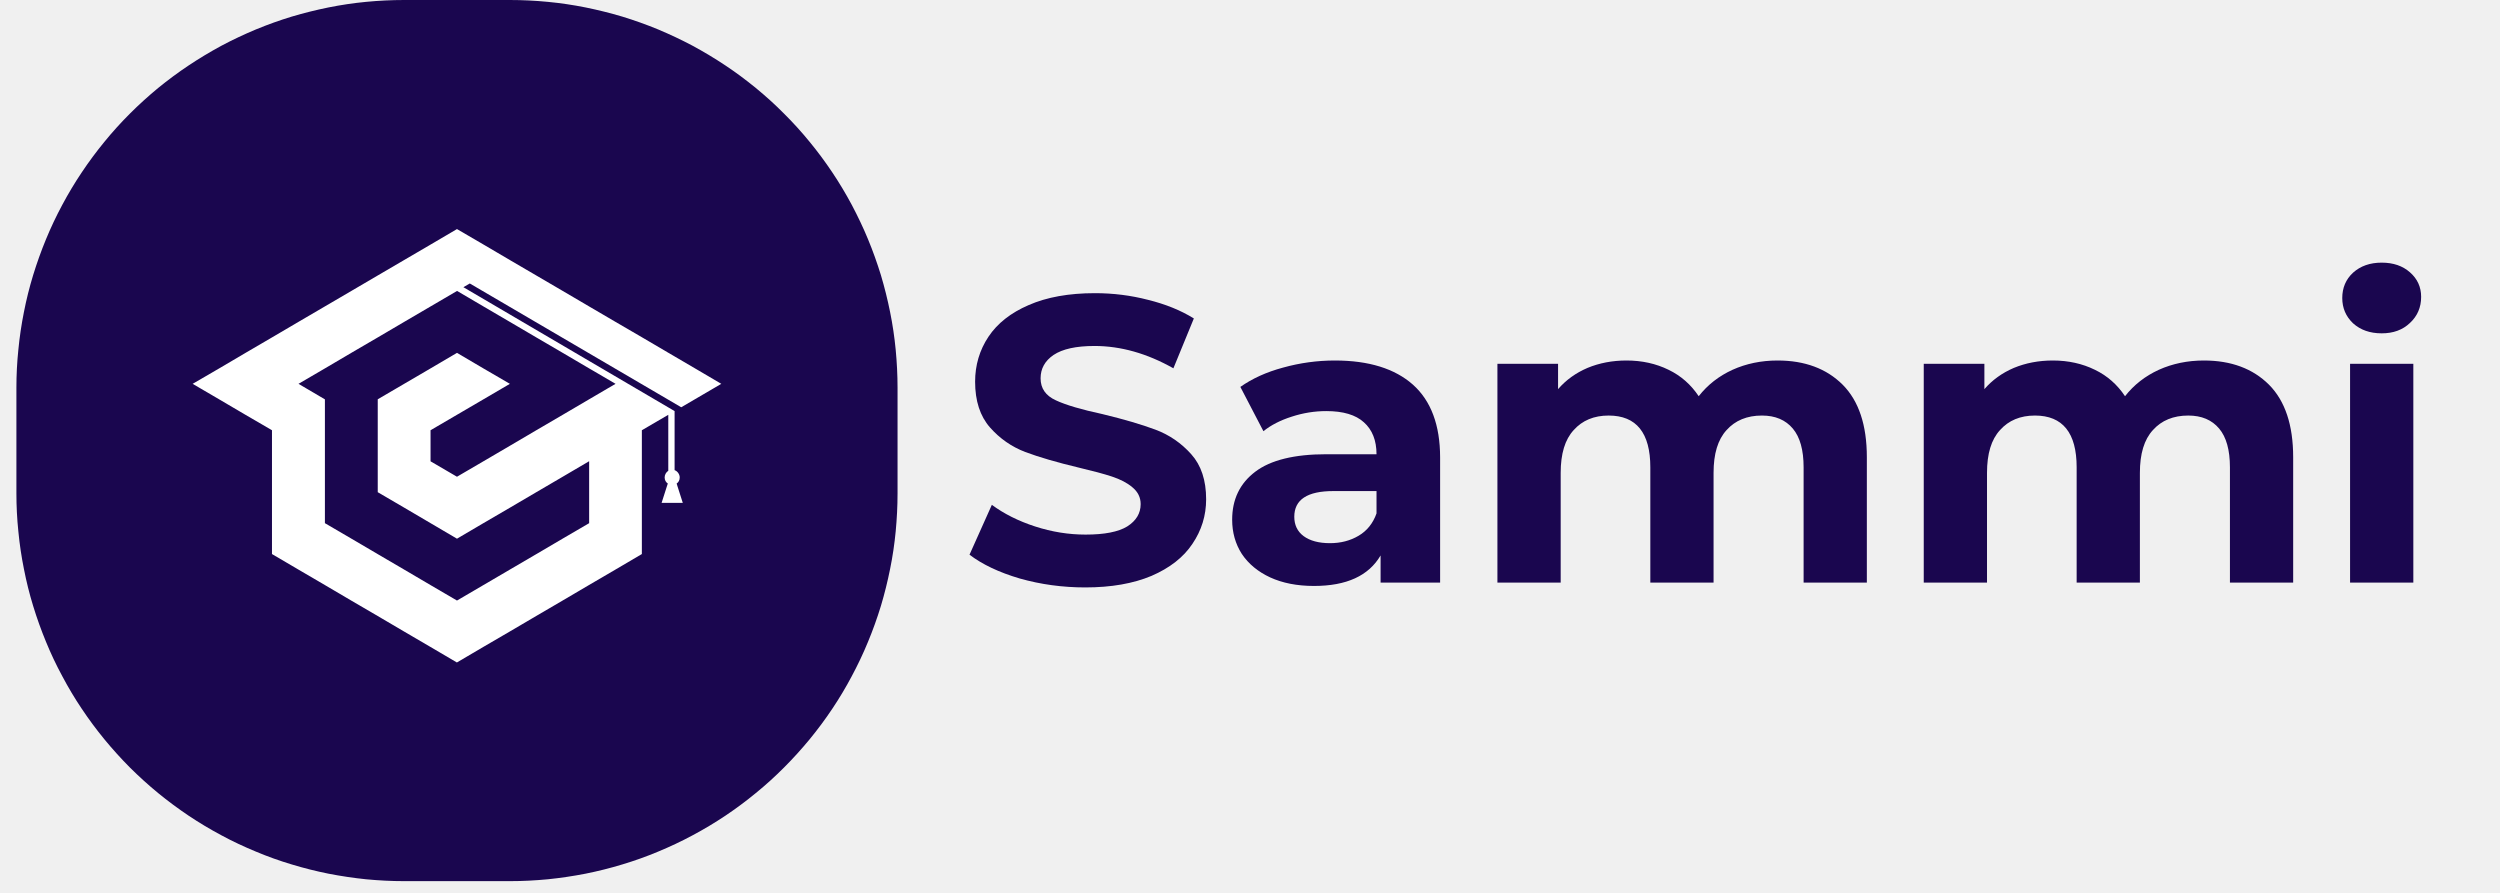
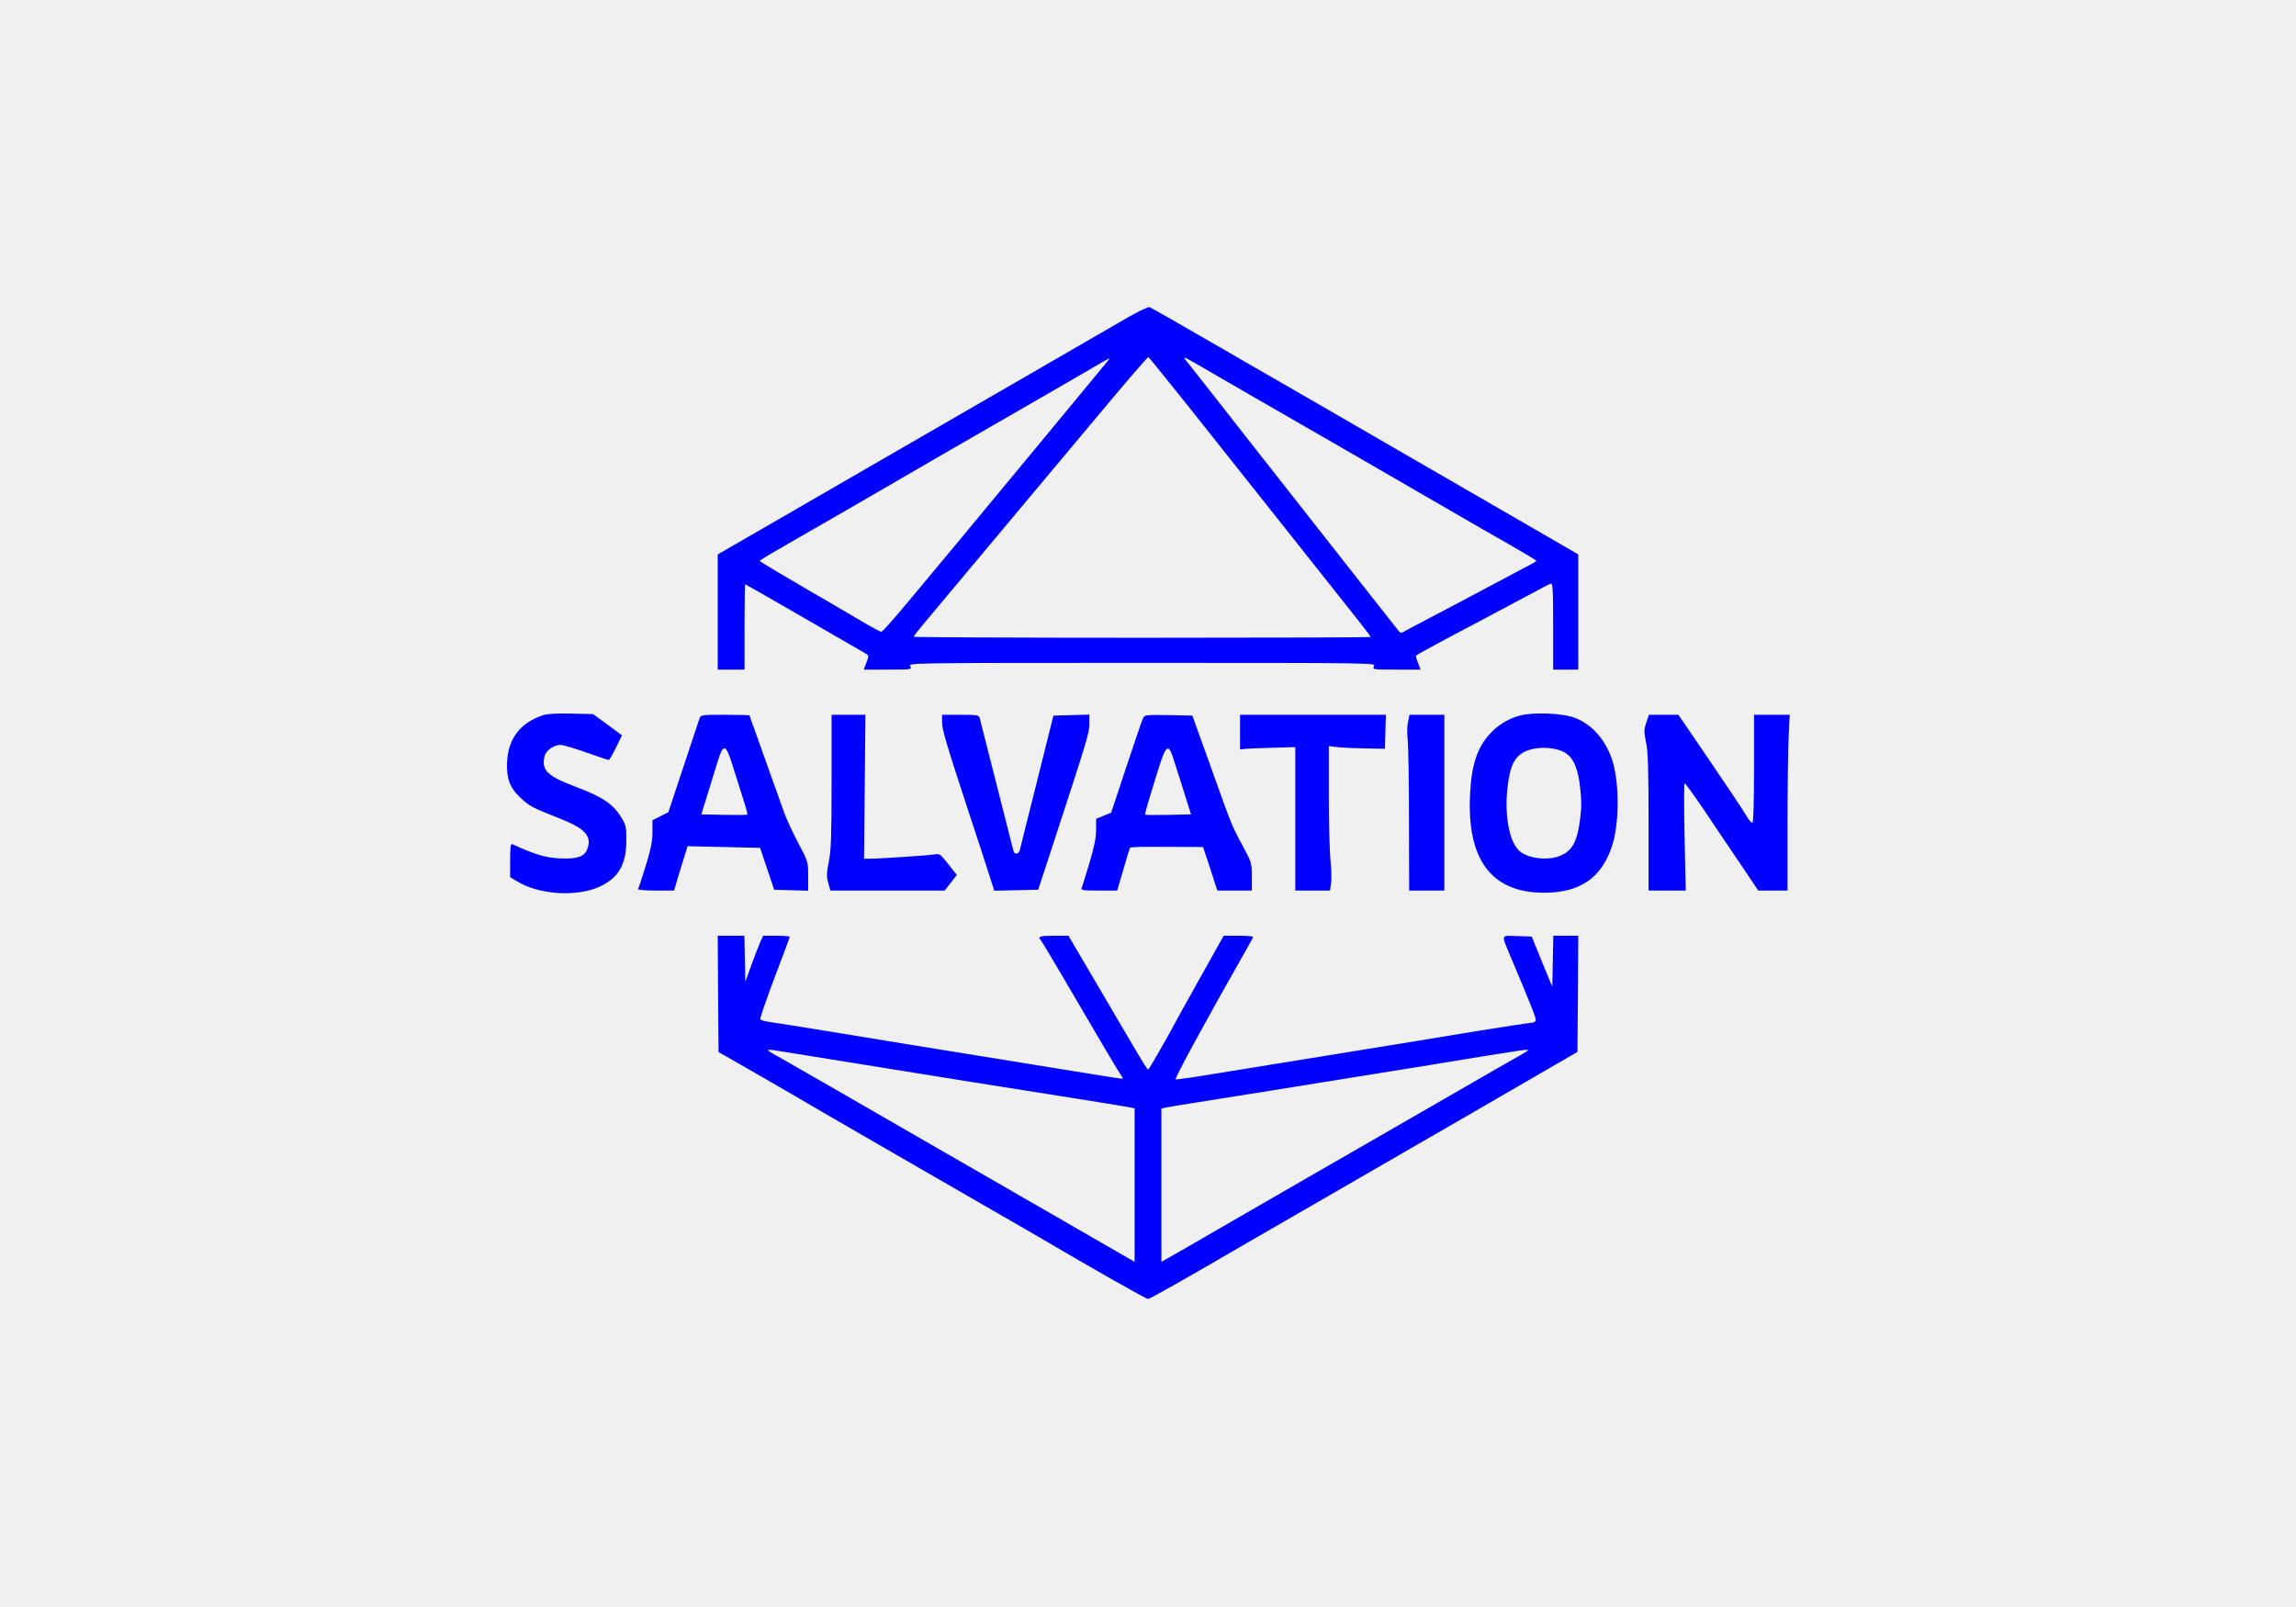
- <svg xmlns="http://www.w3.org/2000/svg" width="140" zoomAndPan="magnify" viewBox="0 0 104.88 37.5" height="50" preserveAspectRatio="xMidYMid meet" version="1.0">
-   <defs>
-     <g />
-     <clipPath id="b550b86747">
-       <path d="M 0.629 0 L 37.637 0 L 37.637 37.008 L 0.629 37.008 Z M 0.629 0 " clip-rule="nonzero" />
-     </clipPath>
-   </defs>
-   <g clip-path="url(#b550b86747)">
-     <path fill="#1a064f" d="M 16.914 0 L 21.355 0 C 21.887 0 22.418 0.027 22.949 0.078 C 23.48 0.129 24.008 0.207 24.531 0.312 C 25.055 0.418 25.57 0.547 26.082 0.699 C 26.59 0.855 27.094 1.035 27.586 1.238 C 28.078 1.445 28.559 1.672 29.031 1.922 C 29.5 2.176 29.957 2.449 30.402 2.746 C 30.844 3.039 31.273 3.359 31.684 3.695 C 32.098 4.035 32.492 4.391 32.867 4.77 C 33.246 5.145 33.602 5.539 33.941 5.953 C 34.281 6.367 34.598 6.793 34.895 7.238 C 35.191 7.68 35.465 8.137 35.715 8.605 C 35.965 9.078 36.195 9.559 36.398 10.051 C 36.602 10.543 36.781 11.047 36.938 11.555 C 37.09 12.066 37.219 12.582 37.324 13.105 C 37.43 13.629 37.508 14.156 37.559 14.688 C 37.609 15.219 37.637 15.75 37.637 16.281 L 37.637 20.723 C 37.637 21.258 37.609 21.789 37.559 22.32 C 37.508 22.852 37.43 23.379 37.324 23.898 C 37.219 24.422 37.09 24.941 36.938 25.449 C 36.781 25.961 36.602 26.461 36.398 26.953 C 36.195 27.449 35.965 27.93 35.715 28.398 C 35.465 28.871 35.191 29.328 34.895 29.77 C 34.598 30.215 34.281 30.641 33.941 31.055 C 33.602 31.465 33.246 31.859 32.867 32.238 C 32.492 32.613 32.098 32.973 31.684 33.309 C 31.273 33.648 30.844 33.965 30.402 34.262 C 29.957 34.559 29.5 34.832 29.031 35.082 C 28.559 35.336 28.078 35.562 27.586 35.766 C 27.094 35.973 26.59 36.152 26.082 36.305 C 25.57 36.461 25.055 36.59 24.531 36.695 C 24.008 36.797 23.48 36.875 22.949 36.93 C 22.418 36.98 21.887 37.008 21.355 37.008 L 16.914 37.008 C 16.379 37.008 15.848 36.98 15.316 36.93 C 14.785 36.875 14.262 36.797 13.738 36.695 C 13.215 36.59 12.699 36.461 12.188 36.305 C 11.676 36.152 11.176 35.973 10.684 35.766 C 10.191 35.562 9.707 35.336 9.238 35.082 C 8.77 34.832 8.312 34.559 7.867 34.262 C 7.426 33.965 6.996 33.648 6.582 33.309 C 6.172 32.973 5.777 32.613 5.398 32.238 C 5.023 31.859 4.664 31.465 4.328 31.055 C 3.988 30.641 3.672 30.215 3.375 29.77 C 3.078 29.328 2.805 28.871 2.555 28.398 C 2.301 27.93 2.074 27.449 1.871 26.953 C 1.668 26.461 1.488 25.961 1.332 25.449 C 1.176 24.941 1.047 24.422 0.945 23.898 C 0.84 23.379 0.762 22.852 0.711 22.32 C 0.656 21.789 0.629 21.258 0.629 20.723 L 0.629 16.281 C 0.629 15.75 0.656 15.219 0.711 14.688 C 0.762 14.156 0.84 13.629 0.945 13.105 C 1.047 12.582 1.176 12.066 1.332 11.555 C 1.488 11.047 1.668 10.543 1.871 10.051 C 2.074 9.559 2.301 9.078 2.555 8.605 C 2.805 8.137 3.078 7.68 3.375 7.238 C 3.672 6.793 3.988 6.367 4.328 5.953 C 4.664 5.539 5.023 5.145 5.398 4.77 C 5.777 4.391 6.172 4.035 6.582 3.695 C 6.996 3.359 7.426 3.039 7.867 2.746 C 8.312 2.449 8.77 2.176 9.238 1.922 C 9.707 1.672 10.191 1.445 10.684 1.238 C 11.176 1.035 11.676 0.855 12.188 0.699 C 12.699 0.547 13.215 0.418 13.738 0.312 C 14.262 0.207 14.785 0.129 15.316 0.078 C 15.848 0.027 16.379 0 16.914 0 Z M 16.914 0 " fill-opacity="1" fill-rule="nonzero" />
-   </g>
-   <path fill="#ffffff" d="M 10.25 17.422 L 11.363 18.07 L 11.363 23.27 L 12.473 23.922 L 13.582 24.57 L 14.691 25.223 L 15.801 25.871 L 16.91 26.523 L 18.02 27.172 L 19.129 27.824 L 20.238 27.172 L 21.352 26.523 L 22.461 25.871 L 23.57 25.223 L 24.68 24.57 L 25.789 23.922 L 26.898 23.27 L 26.898 18.07 L 28.008 17.422 L 28.008 19.773 C 27.918 19.832 27.855 19.938 27.855 20.051 C 27.855 20.164 27.906 20.254 27.988 20.309 L 27.949 20.426 L 27.727 21.121 L 28.617 21.121 L 28.395 20.426 L 28.359 20.309 C 28.438 20.254 28.488 20.172 28.488 20.051 C 28.488 19.926 28.398 19.789 28.273 19.746 L 28.273 17.266 L 19.402 12.062 L 19.672 11.906 L 28.551 17.105 L 29.125 16.77 L 30.234 16.121 L 29.125 15.469 L 28.016 14.82 L 26.906 14.168 L 25.793 13.52 L 24.684 12.871 L 23.574 12.219 L 21.355 10.922 L 20.246 10.27 L 19.133 9.621 L 18.023 10.273 L 15.805 11.57 L 14.691 12.223 L 12.473 13.52 L 11.363 14.172 L 10.254 14.82 L 9.145 15.473 L 8.031 16.121 L 9.141 16.77 Z M 18.023 15.473 L 19.133 14.82 L 20.242 15.473 L 21.355 16.121 L 20.242 16.773 L 18.023 18.07 L 18.023 19.375 L 19.133 20.023 L 20.242 19.375 L 21.355 18.723 L 22.465 18.07 L 23.574 17.422 L 24.684 16.77 L 25.445 16.324 L 25.793 16.121 L 24.852 15.57 L 24.684 15.473 L 23.574 14.82 L 22.465 14.172 L 21.355 13.52 L 20.246 12.871 L 19.137 12.219 L 18.023 12.871 L 16.914 13.52 L 15.805 14.172 L 14.695 14.82 L 13.586 15.473 L 12.477 16.121 L 13.586 16.773 L 13.586 21.973 L 14.695 22.621 L 15.805 23.273 L 16.914 23.922 L 18.023 24.574 L 19.133 25.223 L 20.242 24.574 L 21.355 23.922 L 22.465 23.273 L 23.574 22.621 L 24.684 21.973 L 24.684 19.371 L 23.574 20.023 L 22.465 20.672 L 21.355 21.324 L 20.242 21.973 L 19.133 22.625 L 16.914 21.32 L 15.805 20.672 L 15.805 16.77 Z M 18.023 15.473 " fill-opacity="1" fill-rule="evenodd" />
-   <g fill="#1a064f" fill-opacity="1">
-     <g transform="translate(40.17571, 24.46898)">
-       <g>
-         <path d="M 5.344 0.203 C 4.395 0.203 3.477 0.078 2.594 -0.172 C 1.719 -0.43 1.016 -0.766 0.484 -1.172 L 1.422 -3.266 C 1.93 -2.891 2.535 -2.586 3.234 -2.359 C 3.941 -2.129 4.648 -2.016 5.359 -2.016 C 6.148 -2.016 6.734 -2.129 7.109 -2.359 C 7.484 -2.598 7.672 -2.91 7.672 -3.297 C 7.672 -3.578 7.555 -3.812 7.328 -4 C 7.109 -4.188 6.82 -4.336 6.469 -4.453 C 6.125 -4.566 5.66 -4.691 5.078 -4.828 C 4.16 -5.047 3.41 -5.266 2.828 -5.484 C 2.254 -5.703 1.758 -6.047 1.344 -6.516 C 0.926 -6.992 0.719 -7.633 0.719 -8.438 C 0.719 -9.133 0.906 -9.766 1.281 -10.328 C 1.656 -10.891 2.219 -11.332 2.969 -11.656 C 3.727 -11.988 4.656 -12.156 5.75 -12.156 C 6.52 -12.156 7.266 -12.062 7.984 -11.875 C 8.711 -11.695 9.352 -11.438 9.906 -11.094 L 9.047 -9 C 7.941 -9.625 6.836 -9.938 5.734 -9.938 C 4.961 -9.938 4.391 -9.812 4.016 -9.562 C 3.648 -9.312 3.469 -8.984 3.469 -8.578 C 3.469 -8.16 3.68 -7.852 4.109 -7.656 C 4.535 -7.457 5.188 -7.266 6.062 -7.078 C 6.969 -6.859 7.711 -6.641 8.297 -6.422 C 8.879 -6.203 9.379 -5.859 9.797 -5.391 C 10.211 -4.93 10.422 -4.301 10.422 -3.5 C 10.422 -2.812 10.227 -2.188 9.844 -1.625 C 9.469 -1.062 8.895 -0.613 8.125 -0.281 C 7.363 0.039 6.438 0.203 5.344 0.203 Z M 5.344 0.203 " />
-       </g>
-     </g>
-   </g>
-   <g fill="#1a064f" fill-opacity="1">
-     <g transform="translate(51.0659, 24.46898)">
-       <g>
-         <path d="M 4.938 -9.328 C 6.363 -9.328 7.457 -8.988 8.219 -8.312 C 8.977 -7.633 9.359 -6.613 9.359 -5.25 L 9.359 0 L 6.859 0 L 6.859 -1.141 C 6.359 -0.285 5.426 0.141 4.062 0.141 C 3.352 0.141 2.738 0.02 2.219 -0.219 C 1.707 -0.457 1.312 -0.785 1.031 -1.203 C 0.758 -1.629 0.625 -2.109 0.625 -2.641 C 0.625 -3.492 0.945 -4.164 1.594 -4.656 C 2.238 -5.145 3.234 -5.391 4.578 -5.391 L 6.688 -5.391 C 6.688 -5.973 6.508 -6.422 6.156 -6.734 C 5.812 -7.047 5.285 -7.203 4.578 -7.203 C 4.086 -7.203 3.602 -7.125 3.125 -6.969 C 2.656 -6.82 2.258 -6.617 1.938 -6.359 L 0.969 -8.219 C 1.469 -8.57 2.066 -8.844 2.766 -9.031 C 3.473 -9.227 4.195 -9.328 4.938 -9.328 Z M 4.734 -1.656 C 5.18 -1.656 5.582 -1.758 5.938 -1.969 C 6.289 -2.176 6.539 -2.488 6.688 -2.906 L 6.688 -3.844 L 4.875 -3.844 C 3.781 -3.844 3.234 -3.484 3.234 -2.766 C 3.234 -2.422 3.363 -2.148 3.625 -1.953 C 3.895 -1.754 4.266 -1.656 4.734 -1.656 Z M 4.734 -1.656 " />
-       </g>
-     </g>
-   </g>
-   <g fill="#1a064f" fill-opacity="1">
-     <g transform="translate(61.59763, 24.46898)">
-       <g>
-         <path d="M 13 -9.328 C 14.145 -9.328 15.055 -8.988 15.734 -8.312 C 16.41 -7.633 16.75 -6.617 16.75 -5.266 L 16.75 0 L 14.094 0 L 14.094 -4.844 C 14.094 -5.57 13.941 -6.113 13.641 -6.469 C 13.336 -6.832 12.906 -7.016 12.344 -7.016 C 11.719 -7.016 11.223 -6.812 10.859 -6.406 C 10.492 -6.008 10.312 -5.41 10.312 -4.609 L 10.312 0 L 7.656 0 L 7.656 -4.844 C 7.656 -6.289 7.07 -7.016 5.906 -7.016 C 5.289 -7.016 4.801 -6.812 4.438 -6.406 C 4.07 -6.008 3.891 -5.41 3.891 -4.609 L 3.891 0 L 1.234 0 L 1.234 -9.188 L 3.781 -9.188 L 3.781 -8.125 C 4.113 -8.508 4.523 -8.805 5.016 -9.016 C 5.516 -9.223 6.062 -9.328 6.656 -9.328 C 7.312 -9.328 7.898 -9.195 8.422 -8.938 C 8.941 -8.688 9.363 -8.316 9.688 -7.828 C 10.062 -8.305 10.535 -8.676 11.109 -8.938 C 11.68 -9.195 12.312 -9.328 13 -9.328 Z M 13 -9.328 " />
-       </g>
-     </g>
-   </g>
-   <g fill="#1a064f" fill-opacity="1">
-     <g transform="translate(79.50329, 24.46898)">
-       <g>
-         <path d="M 13 -9.328 C 14.145 -9.328 15.055 -8.988 15.734 -8.312 C 16.41 -7.633 16.75 -6.617 16.75 -5.266 L 16.75 0 L 14.094 0 L 14.094 -4.844 C 14.094 -5.57 13.941 -6.113 13.641 -6.469 C 13.336 -6.832 12.906 -7.016 12.344 -7.016 C 11.719 -7.016 11.223 -6.812 10.859 -6.406 C 10.492 -6.008 10.312 -5.41 10.312 -4.609 L 10.312 0 L 7.656 0 L 7.656 -4.844 C 7.656 -6.289 7.07 -7.016 5.906 -7.016 C 5.289 -7.016 4.801 -6.812 4.438 -6.406 C 4.07 -6.008 3.891 -5.41 3.891 -4.609 L 3.891 0 L 1.234 0 L 1.234 -9.188 L 3.781 -9.188 L 3.781 -8.125 C 4.113 -8.508 4.523 -8.805 5.016 -9.016 C 5.516 -9.223 6.062 -9.328 6.656 -9.328 C 7.312 -9.328 7.898 -9.195 8.422 -8.938 C 8.941 -8.688 9.363 -8.316 9.688 -7.828 C 10.062 -8.305 10.535 -8.676 11.109 -8.938 C 11.68 -9.195 12.312 -9.328 13 -9.328 Z M 13 -9.328 " />
-       </g>
-     </g>
-   </g>
-   <g fill="#1a064f" fill-opacity="1">
-     <g transform="translate(97.40894, 24.46898)">
-       <g>
-         <path d="M 1.234 -9.188 L 3.891 -9.188 L 3.891 0 L 1.234 0 Z M 2.562 -10.469 C 2.07 -10.469 1.672 -10.609 1.359 -10.891 C 1.055 -11.18 0.906 -11.535 0.906 -11.953 C 0.906 -12.379 1.055 -12.734 1.359 -13.016 C 1.672 -13.297 2.07 -13.438 2.562 -13.438 C 3.051 -13.438 3.445 -13.301 3.75 -13.031 C 4.062 -12.758 4.219 -12.414 4.219 -12 C 4.219 -11.562 4.062 -11.195 3.75 -10.906 C 3.445 -10.613 3.051 -10.469 2.562 -10.469 Z M 2.562 -10.469 " />
-       </g>
-     </g>
+ <svg xmlns="http://www.w3.org/2000/svg" version="1.0" width="100" height="70" viewBox="0 0 1280 960" preserveAspectRatio="xMidYMid meet">
+   <g transform="translate(0,960) scale(0.1,-0.1)" fill="#0000ff" stroke="none">
+     <path d="M6280 7704 c-63 -36 -144 -83 -180 -104 -36 -21 -227 -132 -425 -246 -198 -114 -540 -312 -760 -439 -220 -127 -554 -320 -742 -429 l-343 -198 0 -344 0 -344 80 0 80 0 0 255 c0 140 2 255 4 255 3 0 601 -345 726 -418 12 -8 12 -14 -2 -50 l-16 -42 144 0 c142 0 144 0 134 20 -11 20 -8 20 1385 20 1393 0 1396 0 1385 -20 -10 -20 -8 -20 134 -20 l144 0 -15 40 c-9 22 -14 42 -12 44 6 6 187 104 344 186 77 41 208 111 291 155 84 45 159 85 168 88 14 6 16 -19 16 -253 l0 -260 75 0 75 0 0 344 0 344 -342 198 c-345 199 -1123 649 -1188 687 -19 11 -118 68 -220 127 -102 58 -261 151 -355 205 -322 186 -443 255 -456 260 -8 3 -66 -25 -129 -61z m352 -520 c123 -155 367 -463 543 -684 492 -619 555 -699 555 -705 0 -3 -614 -5 -1365 -5 -751 0 -1365 3 -1365 6 0 4 33 45 73 93 101 120 588 702 986 1178 185 222 339 402 343 400 3 -1 107 -129 230 -283z m103 216 c50 -29 164 -95 255 -148 91 -52 221 -127 290 -167 69 -40 202 -116 295 -170 94 -54 240 -139 325 -188 85 -50 232 -134 325 -188 94 -55 243 -141 332 -191 89 -51 162 -95 163 -98 0 -3 -28 -20 -63 -37 -34 -18 -141 -75 -237 -126 -96 -51 -242 -129 -325 -172 -82 -43 -158 -83 -168 -89 -14 -9 -21 -7 -30 5 -7 8 -208 264 -447 568 -239 304 -455 579 -480 611 -62 80 -286 365 -329 419 -40 49 -43 50 94 -29z m-576 43 c-8 -10 -35 -43 -60 -73 -25 -30 -178 -215 -339 -410 -855 -1033 -940 -1135 -955 -1134 -7 1 -64 32 -126 69 -63 37 -143 84 -179 105 -36 21 -95 55 -131 76 -36 22 -116 68 -177 104 -61 36 -112 67 -111 70 0 3 82 52 182 109 100 58 252 145 337 194 143 83 226 131 595 345 72 41 186 107 255 147 365 210 466 269 585 338 72 42 132 77 134 77 2 0 -3 -8 -10 -17z" />
+     <path d="M2785 5327 c-132 -44 -204 -136 -213 -272 -6 -101 15 -160 77 -218 57 -54 72 -61 226 -122 164 -64 206 -109 175 -189 -16 -44 -62 -59 -165 -54 -85 5 -145 22 -282 85 -10 4 -13 -19 -13 -96 l0 -101 38 -23 c131 -82 357 -97 496 -34 112 51 159 132 160 272 1 80 -2 95 -26 135 -50 85 -111 127 -272 188 -175 66 -209 99 -191 183 8 35 55 69 96 69 14 0 83 -20 153 -45 71 -25 131 -45 135 -45 4 0 23 33 43 74 l36 73 -86 64 -87 63 -130 3 c-88 2 -143 -1 -170 -10z" />
+     <path d="M8620 5325 c-73 -21 -127 -54 -179 -110 -74 -81 -108 -183 -117 -355 -21 -394 126 -593 441 -593 214 0 342 87 405 274 41 121 47 328 14 478 -31 136 -120 249 -232 292 -75 29 -251 36 -332 14z m270 -221 c50 -29 78 -91 91 -207 9 -75 9 -121 0 -190 -18 -141 -49 -194 -128 -223 -75 -26 -186 -11 -235 33 -61 55 -90 214 -70 384 14 118 38 172 92 203 64 38 186 38 250 0z" />
+     <path d="M3721 5308 c-4 -13 -48 -144 -97 -292 l-89 -268 -47 -24 -48 -24 0 -71 c0 -53 -9 -101 -40 -201 -22 -72 -43 -134 -46 -139 -3 -5 44 -9 105 -9 l110 0 26 88 c15 48 33 107 41 132 l14 45 217 -5 216 -5 42 -125 42 -125 101 -3 102 -3 0 87 c0 86 0 86 -59 198 -33 61 -70 143 -84 181 -55 154 -137 385 -171 479 -20 54 -36 100 -36 102 0 2 -65 4 -145 4 -142 0 -146 -1 -154 -22z m199 -285 c18 -58 46 -147 62 -196 16 -49 27 -91 25 -93 -2 -3 -65 -3 -139 -2 l-136 3 34 110 c19 61 46 149 61 198 37 120 50 118 93 -20z" />
+     <path d="M4510 4934 c0 -326 -3 -410 -16 -479 -14 -71 -15 -91 -4 -129 l13 -46 341 0 342 0 36 47 36 46 -51 65 c-46 59 -52 63 -81 58 -31 -6 -333 -26 -391 -26 l-31 0 4 430 4 430 -101 0 -101 0 0 -396z" />
+     <path d="M5170 5286 c0 -46 22 -119 170 -571 49 -148 101 -307 115 -353 l27 -83 131 3 131 3 82 250 c211 645 224 687 224 742 l0 54 -107 -3 -108 -3 -96 -385 c-53 -212 -100 -397 -103 -412 -6 -31 -32 -38 -40 -10 -2 9 -25 98 -50 197 -83 328 -147 580 -152 598 -5 15 -19 17 -115 17 l-109 0 0 -44z" />
+     <path d="M6372 5313 c-6 -10 -51 -142 -101 -293 l-91 -275 -45 -18 -45 -19 0 -66 c0 -48 -11 -101 -40 -198 -22 -72 -42 -139 -46 -148 -5 -14 6 -16 103 -16 l109 0 37 126 c20 70 38 128 39 129 6 6 60 7 245 6 l192 -1 43 -130 42 -130 103 0 103 0 0 84 c0 82 -1 84 -56 186 -57 104 -69 133 -150 360 -24 69 -68 190 -97 270 l-52 145 -142 3 c-128 2 -143 1 -151 -15z m179 -243 c9 -30 37 -118 62 -195 l44 -140 -135 -3 c-74 -1 -136 -1 -139 1 -3 4 9 48 78 270 46 147 61 158 90 67z" />
+     <path d="M6950 5227 l0 -104 28 3 c15 2 89 5 165 7 l137 4 0 -428 0 -429 104 0 103 0 7 48 c3 26 1 85 -4 132 -5 47 -10 219 -10 384 l0 299 58 -7 c31 -3 107 -6 167 -7 l110 -2 3 102 3 101 -436 0 -435 0 0 -103z" />
+     <path d="M7953 5287 c-5 -23 -6 -69 -2 -102 4 -33 8 -250 8 -482 l1 -423 105 0 105 0 0 525 0 525 -104 0 -104 0 -9 -43z" />
+     <path d="M9376 5282 c-14 -42 -14 -54 -1 -117 12 -55 15 -156 15 -477 l0 -408 111 0 111 0 -7 320 c-4 182 -4 320 1 320 5 -1 58 -74 118 -163 60 -89 156 -233 215 -319 l106 -158 88 0 87 0 0 398 c0 218 3 454 7 525 l6 127 -106 0 -107 0 0 -319 c0 -190 -4 -322 -9 -326 -6 -3 -22 16 -37 42 -15 27 -113 173 -217 326 l-189 277 -88 0 -88 0 -16 -48z" />
+     <path d="M3832 3663 l3 -348 205 -117 c212 -122 325 -188 420 -244 61 -36 595 -344 1020 -589 151 -87 300 -173 330 -191 253 -149 579 -334 590 -334 11 0 249 135 600 340 36 21 153 88 260 150 107 62 224 129 260 150 36 21 223 129 415 240 193 111 373 215 400 231 28 16 181 105 340 197 l290 168 3 347 2 347 -75 0 -74 0 -3 -152 -3 -153 -62 150 -61 150 -87 3 c-101 3 -97 16 -35 -133 123 -292 150 -360 146 -372 -3 -7 -15 -13 -26 -13 -12 0 -159 -23 -328 -50 -169 -28 -374 -61 -457 -75 -370 -60 -657 -107 -740 -120 -49 -8 -202 -33 -339 -55 -137 -23 -254 -40 -261 -38 -9 2 179 348 432 793 15 27 30 53 31 57 2 5 -37 8 -86 8 l-90 0 -107 -191 c-59 -106 -124 -222 -144 -258 -102 -189 -195 -351 -201 -351 -3 0 -42 62 -86 138 -45 75 -150 255 -235 400 l-154 262 -87 0 c-84 0 -99 -5 -79 -25 8 -9 152 -253 384 -650 39 -66 79 -133 90 -148 10 -16 18 -29 16 -31 -2 -2 -78 10 -169 25 -155 25 -567 92 -1075 174 -121 20 -355 58 -520 85 -165 27 -321 52 -348 55 -26 4 -50 11 -53 16 -3 5 36 116 85 248 50 131 91 241 91 245 0 3 -36 6 -80 6 l-79 0 -19 -42 c-10 -24 -34 -86 -53 -138 l-34 -95 -3 138 -3 137 -79 0 -80 0 2 -347z m404 -348 c97 -16 385 -62 584 -94 187 -30 434 -70 535 -86 96 -15 262 -42 630 -100 127 -20 254 -41 283 -46 l52 -10 0 -459 0 -458 -87 50 c-49 28 -178 102 -288 166 -110 64 -240 139 -290 167 -49 29 -133 77 -185 107 -52 30 -219 126 -370 213 -151 87 -403 233 -560 323 -157 90 -313 180 -347 199 -89 49 -88 50 43 28z m4434 11 c0 -3 -24 -17 -52 -33 -29 -16 -219 -125 -423 -243 -203 -117 -469 -270 -590 -340 -121 -69 -371 -214 -555 -320 -184 -106 -388 -224 -452 -261 l-118 -67 0 458 0 458 28 6 c15 3 99 17 187 31 88 14 230 36 315 50 85 14 211 34 280 45 69 11 195 31 280 45 85 14 214 34 285 46 72 11 276 44 455 74 336 54 360 58 360 51z" />
  </g>
</svg>
